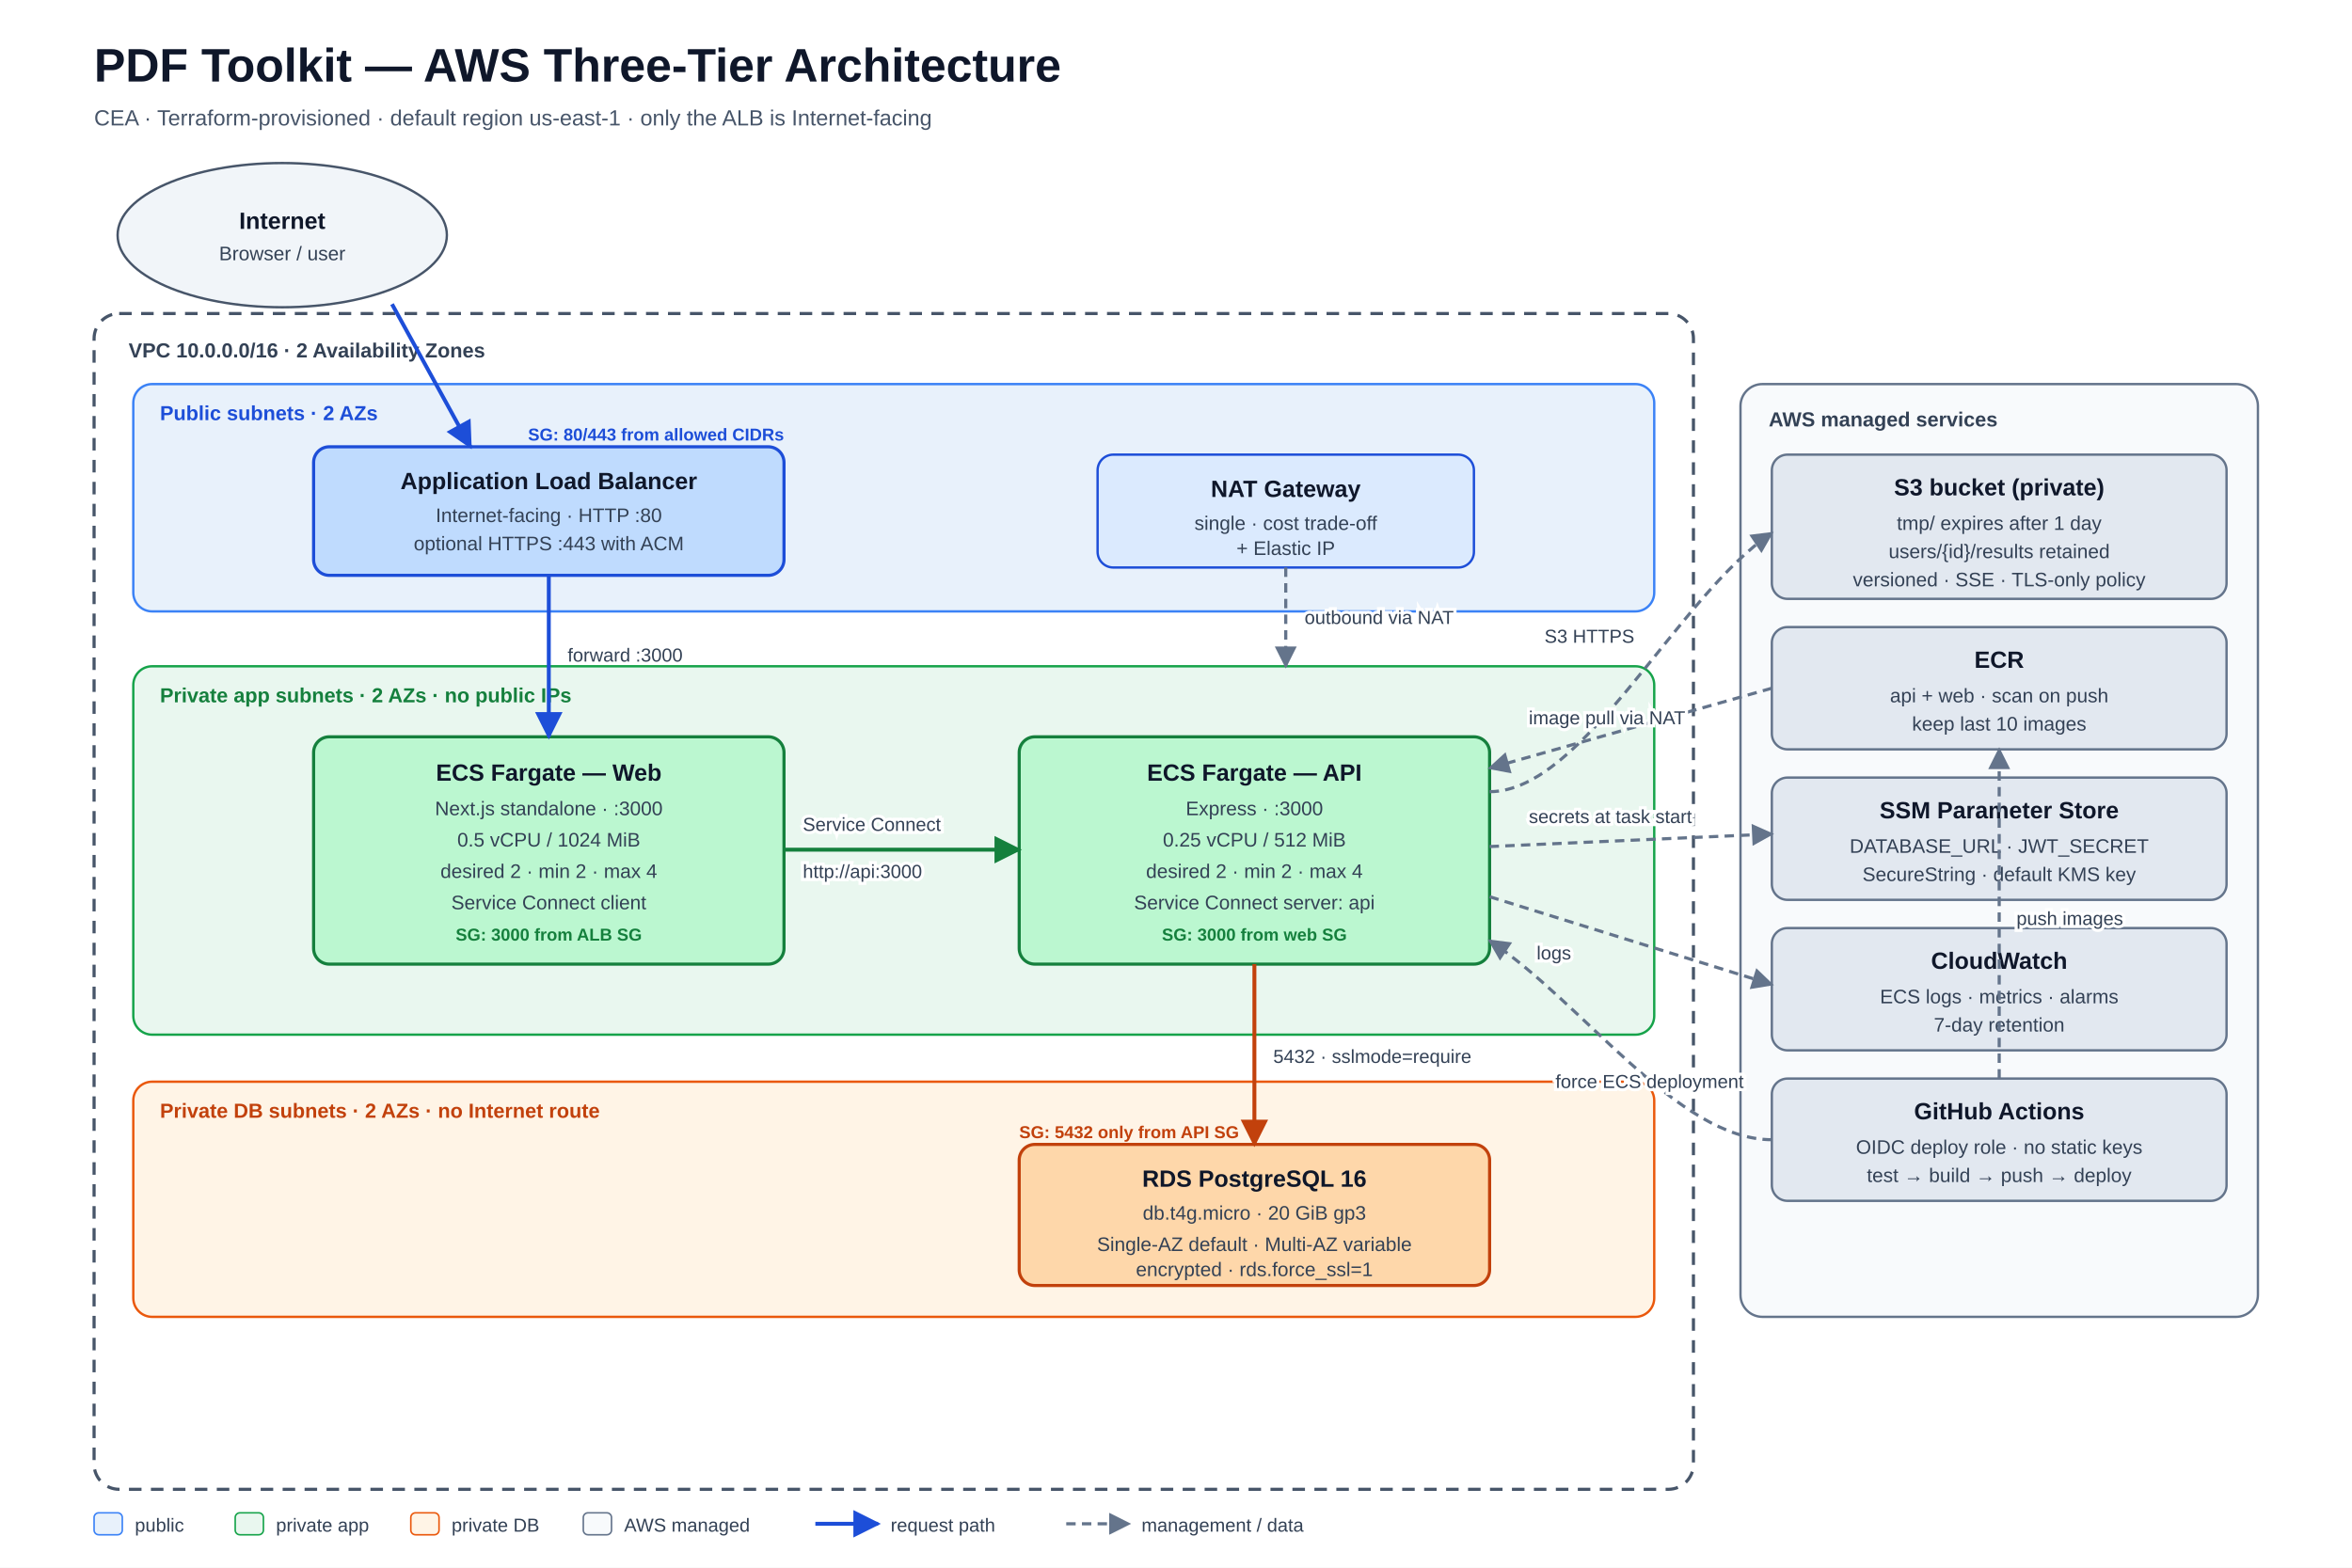
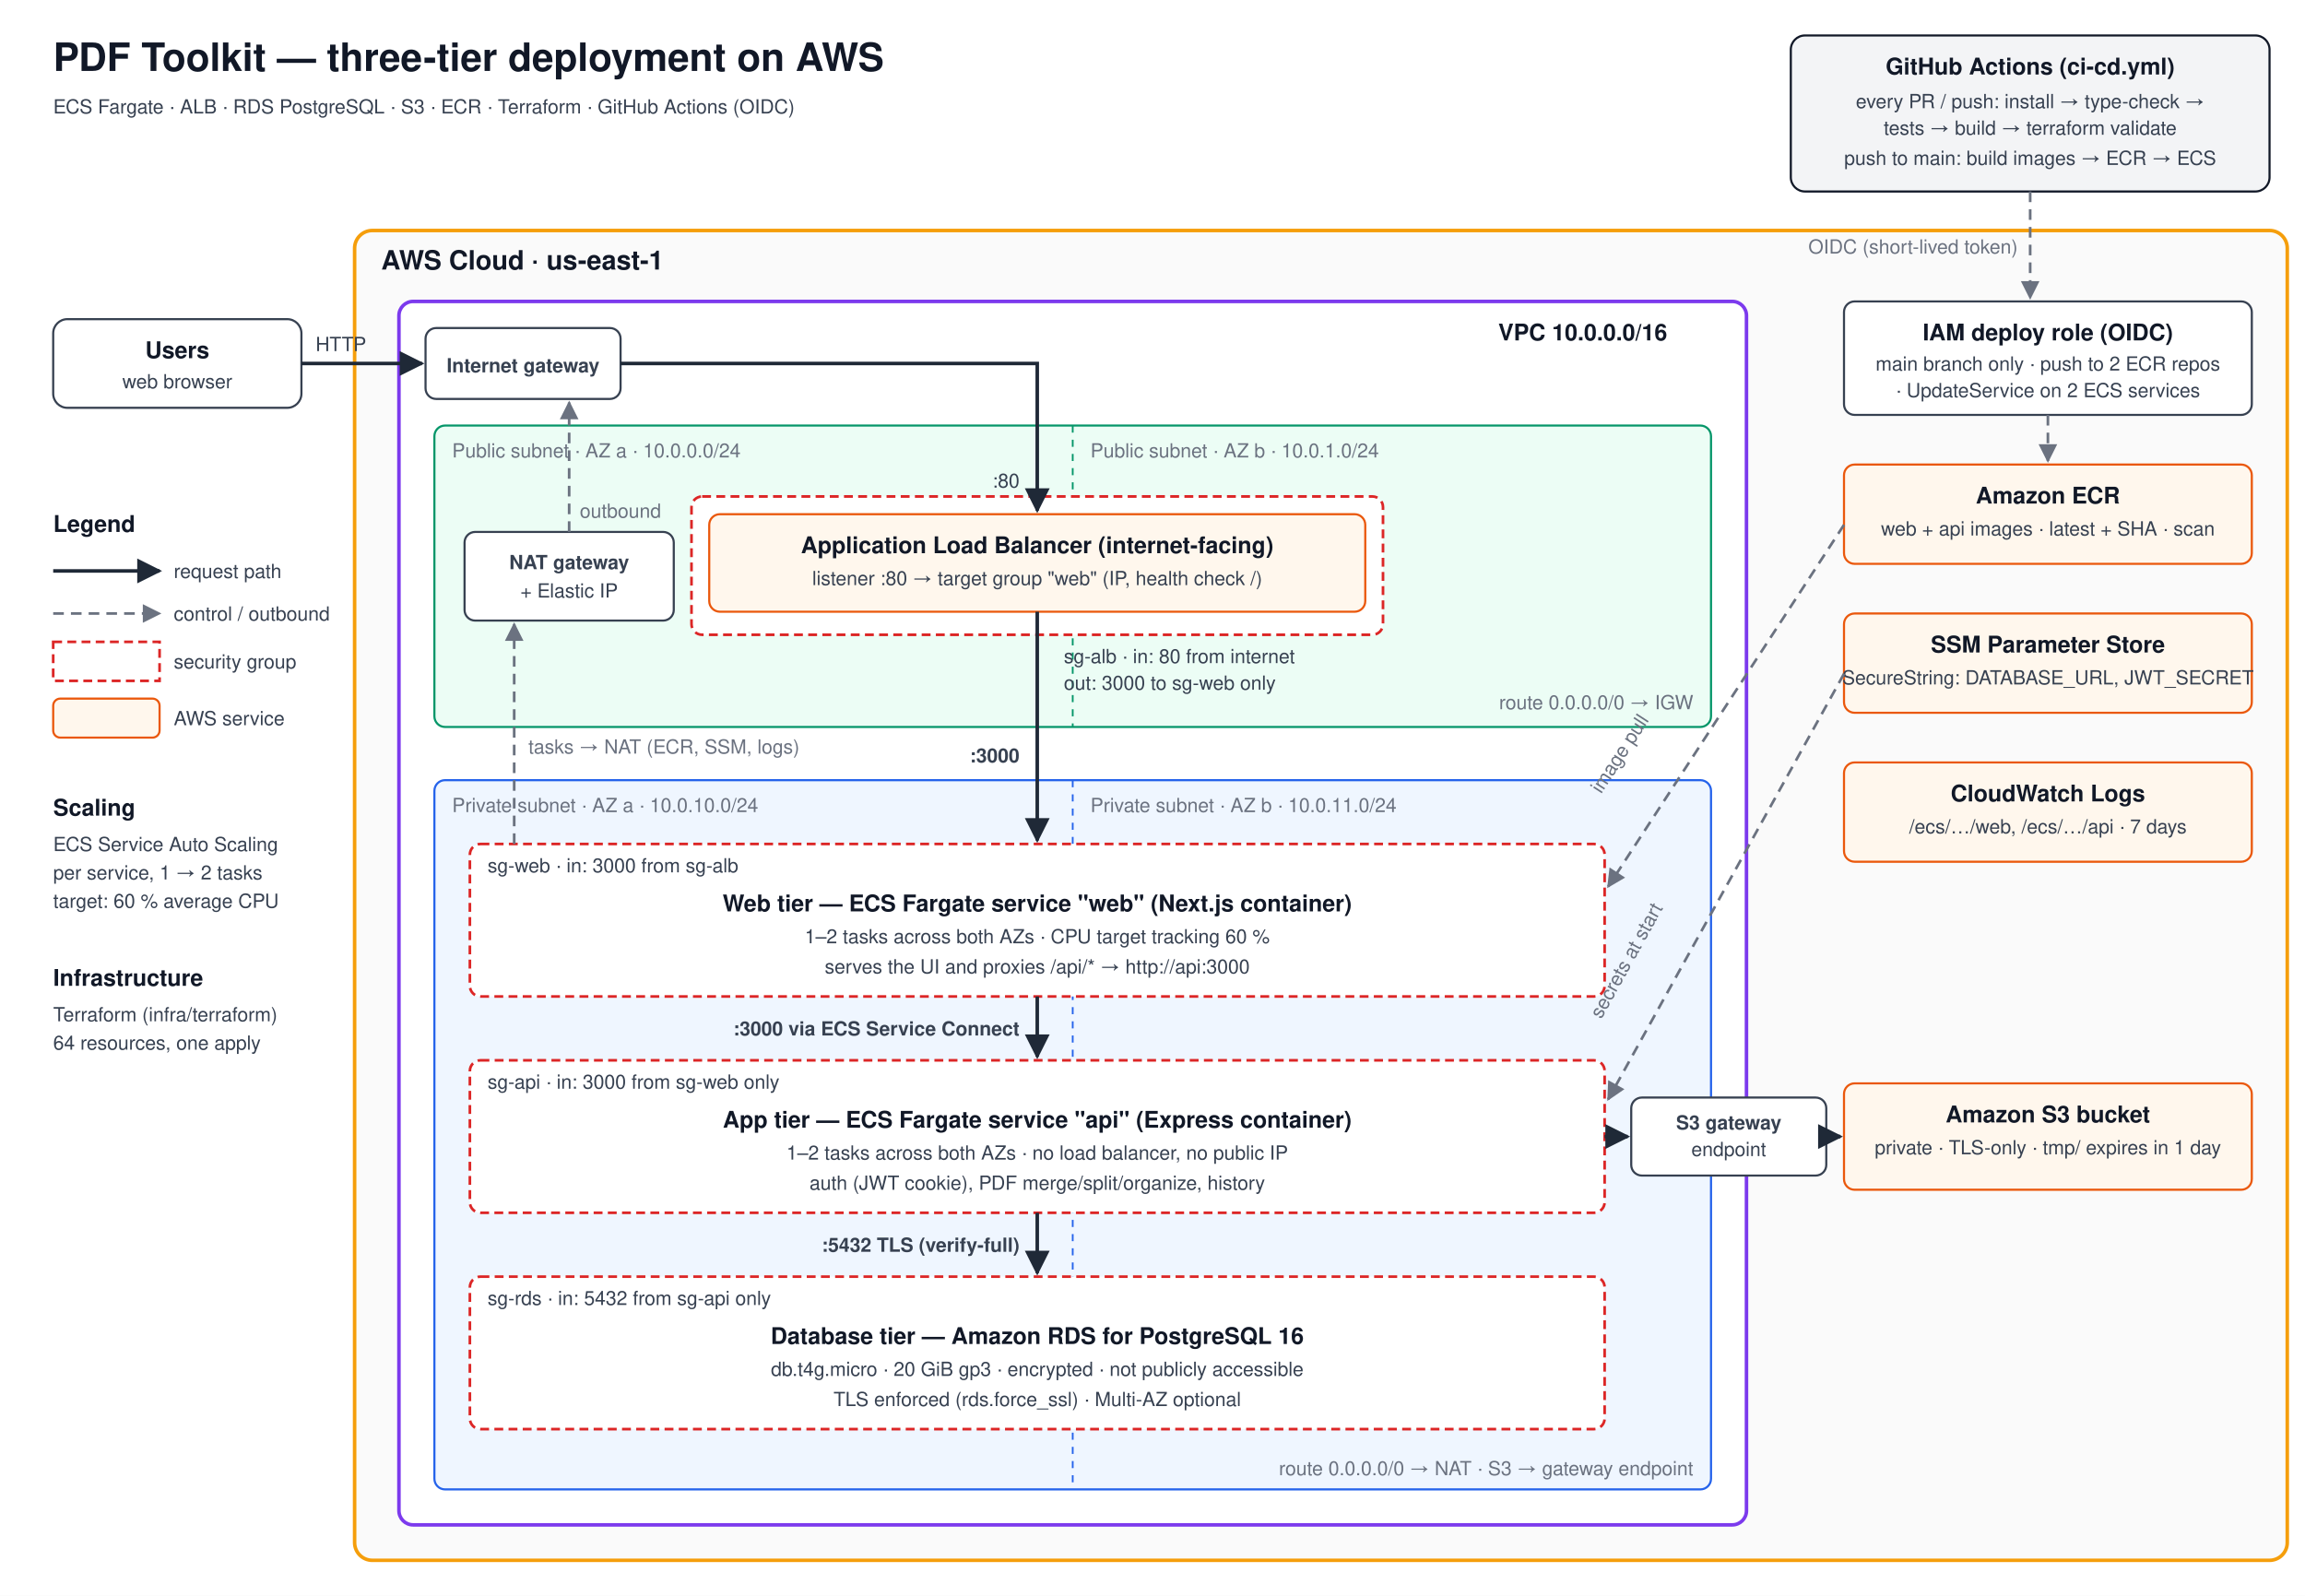
- <svg xmlns="http://www.w3.org/2000/svg" width="1500" height="1000" viewBox="0 0 1500 1000" role="img" aria-label="PDF Toolkit AWS three-tier architecture">
+ <svg xmlns="http://www.w3.org/2000/svg" viewBox="0 0 1300 900" width="1300" height="900" font-family="Segoe UI, Helvetica, Arial, sans-serif">
  <defs>
-     <marker id="arrow-blue" viewBox="0 0 10 10" refX="9" refY="5" markerWidth="7" markerHeight="7" orient="auto-start-reverse">
-       <path d="M 0 0 L 10 5 L 0 10 z" fill="#1d4ed8" />
+     <marker id="a" viewBox="0 0 10 10" refX="9" refY="5" markerWidth="7" markerHeight="7" orient="auto-start-reverse">
+       <path d="M0,0 L10,5 L0,10 z" fill="#1f2937" />
    </marker>
-     <marker id="arrow-green" viewBox="0 0 10 10" refX="9" refY="5" markerWidth="7" markerHeight="7" orient="auto-start-reverse">
-       <path d="M 0 0 L 10 5 L 0 10 z" fill="#15803d" />
-     </marker>
-     <marker id="arrow-orange" viewBox="0 0 10 10" refX="9" refY="5" markerWidth="7" markerHeight="7" orient="auto-start-reverse">
-       <path d="M 0 0 L 10 5 L 0 10 z" fill="#c2410c" />
-     </marker>
-     <marker id="arrow-gray" viewBox="0 0 10 10" refX="9" refY="5" markerWidth="7" markerHeight="7" orient="auto-start-reverse">
-       <path d="M 0 0 L 10 5 L 0 10 z" fill="#64748b" />
+     <marker id="g" viewBox="0 0 10 10" refX="9" refY="5" markerWidth="7" markerHeight="7" orient="auto-start-reverse">
+       <path d="M0,0 L10,5 L0,10 z" fill="#6b7280" />
    </marker>
    <style>
-       text { font-family: "Segoe UI", Arial, sans-serif; }
-       .title { font-size: 30px; font-weight: 700; fill: #0f172a; }
-       .subtitle { font-size: 14px; fill: #475569; }
-       .band-label { font-size: 13px; font-weight: 700; }
-       .box-title { font-size: 15px; font-weight: 700; fill: #0f172a; }
-       .box-body { font-size: 12.5px; fill: #334155; }
-       .edge-label { font-size: 12px; fill: #334155; stroke: #ffffff; stroke-width: 4px; paint-order: stroke; }
-       .sg-label { font-size: 11px; font-weight: 600; }
-       .legend { font-size: 12px; fill: #334155; }
+       .t  { font-size: 13px; fill: #111827; }
+       .ts { font-size: 11px; fill: #374151; }
+       .tl { font-size: 11px; fill: #6b7280; }
+       .b  { font-weight: 600; }
+       .h  { font-size: 15px; font-weight: 700; fill: #111827; }
+       .req { stroke: #1f2937; stroke-width: 2; fill: none; marker-end: url(#a); }
+       .ctl { stroke: #6b7280; stroke-width: 1.5; fill: none; stroke-dasharray: 6 4; marker-end: url(#g); }
+       .sg  { fill: #ffffff; stroke: #dc2626; stroke-width: 1.5; stroke-dasharray: 5 3; }
+       .box { fill: #ffffff; stroke: #374151; stroke-width: 1.2; }
+       .svc { fill: #fff7ed; stroke: #ea580c; stroke-width: 1.2; }
    </style>
  </defs>
-   <rect width="1500" height="1000" fill="#ffffff" />
-   <text x="60" y="52" class="title">PDF Toolkit — AWS Three-Tier Architecture</text>
-   <text x="60" y="80" class="subtitle">CEA · Terraform-provisioned · default region us-east-1 · only the ALB is Internet-facing</text>
-   <ellipse cx="180" cy="150" rx="105" ry="46" fill="#f1f5f9" stroke="#475569" stroke-width="1.5" />
-   <text x="180" y="146" text-anchor="middle" class="box-title">Internet</text>
-   <text x="180" y="166" text-anchor="middle" class="box-body">Browser / user</text>
-   <rect x="60" y="200" width="1020" height="750" rx="16" fill="#ffffff" stroke="#475569" stroke-width="2" stroke-dasharray="8 6" />
-   <text x="82" y="228" class="band-label" fill="#334155">VPC 10.0.0.0/16 · 2 Availability Zones</text>
-   <rect x="85" y="245" width="970" height="145" rx="12" fill="#e8f1fb" stroke="#3b82f6" stroke-width="1.5" />
-   <text x="102" y="268" class="band-label" fill="#1d4ed8">Public subnets · 2 AZs</text>
-   <rect x="200" y="285" width="300" height="82" rx="10" fill="#bfdbfe" stroke="#1d4ed8" stroke-width="2" />
-   <text x="350" y="312" text-anchor="middle" class="box-title">Application Load Balancer</text>
-   <text x="350" y="333" text-anchor="middle" class="box-body">Internet-facing · HTTP :80</text>
-   <text x="350" y="351" text-anchor="middle" class="box-body">optional HTTPS :443 with ACM</text>
-   <rect x="700" y="290" width="240" height="72" rx="10" fill="#dbeafe" stroke="#1d4ed8" stroke-width="1.5" />
-   <text x="820" y="317" text-anchor="middle" class="box-title">NAT Gateway</text>
-   <text x="820" y="338" text-anchor="middle" class="box-body">single · cost trade-off</text>
-   <text x="820" y="354" text-anchor="middle" class="box-body">+ Elastic IP</text>
-   <rect x="85" y="425" width="970" height="235" rx="12" fill="#e9f7ef" stroke="#16a34a" stroke-width="1.5" />
-   <text x="102" y="448" class="band-label" fill="#15803d">Private app subnets · 2 AZs · no public IPs</text>
-   <rect x="200" y="470" width="300" height="145" rx="10" fill="#bbf7d0" stroke="#15803d" stroke-width="2" />
-   <text x="350" y="498" text-anchor="middle" class="box-title">ECS Fargate — Web</text>
-   <text x="350" y="520" text-anchor="middle" class="box-body">Next.js standalone · :3000</text>
-   <text x="350" y="540" text-anchor="middle" class="box-body">0.5 vCPU / 1024 MiB</text>
-   <text x="350" y="560" text-anchor="middle" class="box-body">desired 2 · min 2 · max 4</text>
-   <text x="350" y="580" text-anchor="middle" class="box-body">Service Connect client</text>
-   <rect x="650" y="470" width="300" height="145" rx="10" fill="#bbf7d0" stroke="#15803d" stroke-width="2" />
-   <text x="800" y="498" text-anchor="middle" class="box-title">ECS Fargate — API</text>
-   <text x="800" y="520" text-anchor="middle" class="box-body">Express · :3000</text>
-   <text x="800" y="540" text-anchor="middle" class="box-body">0.25 vCPU / 512 MiB</text>
-   <text x="800" y="560" text-anchor="middle" class="box-body">desired 2 · min 2 · max 4</text>
-   <text x="800" y="580" text-anchor="middle" class="box-body">Service Connect server: api</text>
-   <rect x="85" y="690" width="970" height="150" rx="12" fill="#fff4e6" stroke="#ea580c" stroke-width="1.5" />
-   <text x="102" y="713" class="band-label" fill="#c2410c">Private DB subnets · 2 AZs · no Internet route</text>
-   <rect x="650" y="730" width="300" height="90" rx="10" fill="#fed7aa" stroke="#c2410c" stroke-width="2" />
-   <text x="800" y="757" text-anchor="middle" class="box-title">RDS PostgreSQL 16</text>
-   <text x="800" y="778" text-anchor="middle" class="box-body">db.t4g.micro · 20 GiB gp3</text>
-   <text x="800" y="798" text-anchor="middle" class="box-body">Single-AZ default · Multi-AZ variable</text>
-   <text x="800" y="814" text-anchor="middle" class="box-body">encrypted · rds.force_ssl=1</text>
-   <text x="500" y="281" text-anchor="end" class="sg-label" fill="#1d4ed8">SG: 80/443 from allowed CIDRs</text>
-   <text x="350" y="600" text-anchor="middle" class="sg-label" fill="#15803d">SG: 3000 from ALB SG</text>
-   <text x="800" y="600" text-anchor="middle" class="sg-label" fill="#15803d">SG: 3000 from web SG</text>
-   <text x="650" y="726" class="sg-label" fill="#c2410c">SG: 5432 only from API SG</text>
-   <rect x="1110" y="245" width="330" height="595" rx="14" fill="#f8fafc" stroke="#64748b" stroke-width="1.5" />
-   <text x="1128" y="272" class="band-label" fill="#334155">AWS managed services</text>
-   <rect x="1130" y="290" width="290" height="92" rx="10" fill="#e2e8f0" stroke="#64748b" stroke-width="1.5" />
-   <text x="1275" y="316" text-anchor="middle" class="box-title">S3 bucket (private)</text>
-   <text x="1275" y="338" text-anchor="middle" class="box-body">tmp/ expires after 1 day</text>
-   <text x="1275" y="356" text-anchor="middle" class="box-body">users/{id}/results retained</text>
-   <text x="1275" y="374" text-anchor="middle" class="box-body">versioned · SSE · TLS-only policy</text>
-   <rect x="1130" y="400" width="290" height="78" rx="10" fill="#e2e8f0" stroke="#64748b" stroke-width="1.5" />
-   <text x="1275" y="426" text-anchor="middle" class="box-title">ECR</text>
-   <text x="1275" y="448" text-anchor="middle" class="box-body">api + web · scan on push</text>
-   <text x="1275" y="466" text-anchor="middle" class="box-body">keep last 10 images</text>
-   <rect x="1130" y="496" width="290" height="78" rx="10" fill="#e2e8f0" stroke="#64748b" stroke-width="1.5" />
-   <text x="1275" y="522" text-anchor="middle" class="box-title">SSM Parameter Store</text>
-   <text x="1275" y="544" text-anchor="middle" class="box-body">DATABASE_URL · JWT_SECRET</text>
-   <text x="1275" y="562" text-anchor="middle" class="box-body">SecureString · default KMS key</text>
-   <rect x="1130" y="592" width="290" height="78" rx="10" fill="#e2e8f0" stroke="#64748b" stroke-width="1.5" />
-   <text x="1275" y="618" text-anchor="middle" class="box-title">CloudWatch</text>
-   <text x="1275" y="640" text-anchor="middle" class="box-body">ECS logs · metrics · alarms</text>
-   <text x="1275" y="658" text-anchor="middle" class="box-body">7-day retention</text>
-   <rect x="1130" y="688" width="290" height="78" rx="10" fill="#e2e8f0" stroke="#64748b" stroke-width="1.5" />
-   <text x="1275" y="714" text-anchor="middle" class="box-title">GitHub Actions</text>
-   <text x="1275" y="736" text-anchor="middle" class="box-body">OIDC deploy role · no static keys</text>
-   <text x="1275" y="754" text-anchor="middle" class="box-body">test → build → push → deploy</text>
-   <path d="M 250 194 L 300 285" fill="none" stroke="#1d4ed8" stroke-width="2.5" marker-end="url(#arrow-blue)" />
-   <path d="M 350 367 L 350 470" fill="none" stroke="#1d4ed8" stroke-width="2.5" marker-end="url(#arrow-blue)" />
-   <text x="362" y="422" class="edge-label">forward :3000</text>
-   <path d="M 500 542 L 650 542" fill="none" stroke="#15803d" stroke-width="2.5" marker-end="url(#arrow-green)" />
-   <text x="512" y="530" class="edge-label">Service Connect</text>
-   <text x="512" y="560" class="edge-label">http://api:3000</text>
-   <path d="M 800 615 L 800 730" fill="none" stroke="#c2410c" stroke-width="2.5" marker-end="url(#arrow-orange)" />
-   <text x="812" y="678" class="edge-label">5432 · sslmode=require</text>
-   <path d="M 950 505 C 1010 505, 1070 380, 1130 340" fill="none" stroke="#64748b" stroke-width="2" stroke-dasharray="6 4" marker-end="url(#arrow-gray)" />
-   <text x="985" y="410" class="edge-label">S3 HTTPS</text>
-   <path d="M 950 540 L 1130 532" fill="none" stroke="#64748b" stroke-width="2" stroke-dasharray="6 4" marker-end="url(#arrow-gray)" />
-   <text x="975" y="525" class="edge-label">secrets at task start</text>
-   <path d="M 950 572 L 1130 628" fill="none" stroke="#64748b" stroke-width="2" stroke-dasharray="6 4" marker-end="url(#arrow-gray)" />
-   <text x="980" y="612" class="edge-label">logs</text>
-   <path d="M 1130 439 L 950 490" fill="none" stroke="#64748b" stroke-width="2" stroke-dasharray="6 4" marker-end="url(#arrow-gray)" />
-   <text x="975" y="462" class="edge-label">image pull via NAT</text>
-   <path d="M 1275 688 L 1275 478" fill="none" stroke="#64748b" stroke-width="2" stroke-dasharray="6 4" marker-end="url(#arrow-gray)" />
-   <text x="1286" y="590" class="edge-label">push images</text>
-   <path d="M 1130 727 C 1070 727, 1010 640, 950 600" fill="none" stroke="#64748b" stroke-width="2" stroke-dasharray="6 4" marker-end="url(#arrow-gray)" />
-   <text x="992" y="694" class="edge-label">force ECS deployment</text>
-   <path d="M 820 362 L 820 425" fill="none" stroke="#64748b" stroke-width="2" stroke-dasharray="6 4" marker-end="url(#arrow-gray)" />
-   <text x="832" y="398" class="edge-label">outbound via NAT</text>
-   <rect x="60" y="965" width="18" height="14" rx="3" fill="#e8f1fb" stroke="#3b82f6" />
-   <text x="86" y="977" class="legend">public</text>
-   <rect x="150" y="965" width="18" height="14" rx="3" fill="#e9f7ef" stroke="#16a34a" />
-   <text x="176" y="977" class="legend">private app</text>
-   <rect x="262" y="965" width="18" height="14" rx="3" fill="#fff4e6" stroke="#ea580c" />
-   <text x="288" y="977" class="legend">private DB</text>
-   <rect x="372" y="965" width="18" height="14" rx="3" fill="#f8fafc" stroke="#64748b" />
-   <text x="398" y="977" class="legend">AWS managed</text>
-   <line x1="520" y1="972" x2="560" y2="972" stroke="#1d4ed8" stroke-width="2.5" marker-end="url(#arrow-blue)" />
-   <text x="568" y="977" class="legend">request path</text>
-   <line x1="680" y1="972" x2="720" y2="972" stroke="#64748b" stroke-width="2" stroke-dasharray="6 4" marker-end="url(#arrow-gray)" />
-   <text x="728" y="977" class="legend">management / data</text>
+   <rect width="1300" height="900" fill="#ffffff" />
+   <text x="30" y="40" font-size="22" font-weight="700" fill="#111827">PDF Toolkit — three-tier deployment on AWS</text>
+   <text x="30" y="64" class="ts">ECS Fargate · ALB · RDS PostgreSQL · S3 · ECR · Terraform · GitHub Actions (OIDC)</text>
+   <rect x="30" y="180" width="140" height="50" rx="8" class="box" />
+   <text x="100" y="202" text-anchor="middle" class="t b">Users</text>
+   <text x="100" y="219" text-anchor="middle" class="ts">web browser</text>
+   <rect x="1010" y="20" width="270" height="88" rx="8" fill="#f3f4f6" stroke="#111827" stroke-width="1.2" />
+   <text x="1145" y="42" text-anchor="middle" class="t b">GitHub Actions (ci-cd.yml)</text>
+   <text x="1145" y="61" text-anchor="middle" class="ts">every PR / push: install → type-check →</text>
+   <text x="1145" y="76" text-anchor="middle" class="ts">tests → build → terraform validate</text>
+   <text x="1145" y="93" text-anchor="middle" class="ts">push to main: build images → ECR → ECS</text>
+   <rect x="200" y="130" width="1090" height="750" rx="10" fill="#fafafa" stroke="#f59e0b" stroke-width="2" />
+   <text x="215" y="152" class="h" fill="#b45309">AWS Cloud · us-east-1</text>
+   <rect x="225" y="170" width="760" height="690" rx="8" fill="#ffffff" stroke="#7c3aed" stroke-width="2" />
+   <text x="845" y="192" class="t b" fill="#6d28d9">VPC 10.0.0.0/16</text>
+   <rect x="240" y="185" width="110" height="40" rx="6" class="box" />
+   <text x="295" y="210" text-anchor="middle" class="ts b">Internet gateway</text>
+   <rect x="245" y="240" width="720" height="170" rx="6" fill="#ecfdf5" stroke="#059669" stroke-width="1.2" />
+   <line x1="605" y1="240" x2="605" y2="410" stroke="#059669" stroke-dasharray="4 4" />
+   <text x="255" y="258" class="tl">Public subnet · AZ a · 10.0.0.0/24</text>
+   <text x="615" y="258" class="tl">Public subnet · AZ b · 10.0.1.0/24</text>
+   <text x="955" y="400" text-anchor="end" class="tl">route 0.0.0.0/0 → IGW</text>
+   <rect x="390" y="280" width="390" height="78" rx="6" class="sg" />
+   <rect x="400" y="290" width="370" height="55" rx="6" class="svc" />
+   <text x="585" y="312" text-anchor="middle" class="t b">Application Load Balancer (internet-facing)</text>
+   <text x="585" y="330" text-anchor="middle" class="ts">listener :80 → target group "web" (IP, health check /)</text>
+   <text x="600" y="374" class="ts" fill="#dc2626">sg-alb · in: 80 from internet</text>
+   <text x="600" y="389" class="ts" fill="#dc2626">out: 3000 to sg-web only</text>
+   <rect x="262" y="300" width="118" height="50" rx="6" class="box" />
+   <text x="321" y="321" text-anchor="middle" class="ts b">NAT gateway</text>
+   <text x="321" y="337" text-anchor="middle" class="ts">+ Elastic IP</text>
+   <rect x="245" y="440" width="720" height="400" rx="6" fill="#eff6ff" stroke="#2563eb" stroke-width="1.2" />
+   <line x1="605" y1="440" x2="605" y2="840" stroke="#2563eb" stroke-dasharray="4 4" />
+   <text x="255" y="458" class="tl">Private subnet · AZ a · 10.0.10.0/24</text>
+   <text x="615" y="458" class="tl">Private subnet · AZ b · 10.0.11.0/24</text>
+   <text x="955" y="832" text-anchor="end" class="tl">route 0.0.0.0/0 → NAT · S3 → gateway endpoint</text>
+   <rect x="265" y="476" width="640" height="86" rx="6" class="sg" />
+   <text x="275" y="492" class="ts" fill="#dc2626">sg-web · in: 3000 from sg-alb</text>
+   <text x="585" y="514" text-anchor="middle" class="t b">Web tier — ECS Fargate service "web" (Next.js container)</text>
+   <text x="585" y="532" text-anchor="middle" class="ts">1–2 tasks across both AZs · CPU target tracking 60 %</text>
+   <text x="585" y="549" text-anchor="middle" class="ts">serves the UI and proxies /api/* → http://api:3000</text>
+   <rect x="265" y="598" width="640" height="86" rx="6" class="sg" />
+   <text x="275" y="614" class="ts" fill="#dc2626">sg-api · in: 3000 from sg-web only</text>
+   <text x="585" y="636" text-anchor="middle" class="t b">App tier — ECS Fargate service "api" (Express container)</text>
+   <text x="585" y="654" text-anchor="middle" class="ts">1–2 tasks across both AZs · no load balancer, no public IP</text>
+   <text x="585" y="671" text-anchor="middle" class="ts">auth (JWT cookie), PDF merge/split/organize, history</text>
+   <rect x="265" y="720" width="640" height="86" rx="6" class="sg" />
+   <text x="275" y="736" class="ts" fill="#dc2626">sg-rds · in: 5432 from sg-api only</text>
+   <text x="585" y="758" text-anchor="middle" class="t b">Database tier — Amazon RDS for PostgreSQL 16</text>
+   <text x="585" y="776" text-anchor="middle" class="ts">db.t4g.micro · 20 GiB gp3 · encrypted · not publicly accessible</text>
+   <text x="585" y="793" text-anchor="middle" class="ts">TLS enforced (rds.force_ssl) · Multi-AZ optional</text>
+   <rect x="920" y="619" width="110" height="44" rx="6" class="box" />
+   <text x="975" y="637" text-anchor="middle" class="ts b">S3 gateway</text>
+   <text x="975" y="652" text-anchor="middle" class="ts">endpoint</text>
+   <rect x="1040" y="170" width="230" height="64" rx="6" class="box" />
+   <text x="1155" y="192" text-anchor="middle" class="t b">IAM deploy role (OIDC)</text>
+   <text x="1155" y="209" text-anchor="middle" class="ts">main branch only · push to 2 ECR repos</text>
+   <text x="1155" y="224" text-anchor="middle" class="ts">· UpdateService on 2 ECS services</text>
+   <rect x="1040" y="262" width="230" height="56" rx="6" class="svc" />
+   <text x="1155" y="284" text-anchor="middle" class="t b">Amazon ECR</text>
+   <text x="1155" y="302" text-anchor="middle" class="ts">web + api images · latest + SHA · scan</text>
+   <rect x="1040" y="346" width="230" height="56" rx="6" class="svc" />
+   <text x="1155" y="368" text-anchor="middle" class="t b">SSM Parameter Store</text>
+   <text x="1155" y="386" text-anchor="middle" class="ts">SecureString: DATABASE_URL, JWT_SECRET</text>
+   <rect x="1040" y="430" width="230" height="56" rx="6" class="svc" />
+   <text x="1155" y="452" text-anchor="middle" class="t b">CloudWatch Logs</text>
+   <text x="1155" y="470" text-anchor="middle" class="ts">/ecs/…/web, /ecs/…/api · 7 days</text>
+   <rect x="1040" y="611" width="230" height="60" rx="6" class="svc" />
+   <text x="1155" y="633" text-anchor="middle" class="t b">Amazon S3 bucket</text>
+   <text x="1155" y="651" text-anchor="middle" class="ts">private · TLS-only · tmp/ expires in 1 day</text>
+   <path d="M170,205 L238,205" class="req" />
+   <text x="178" y="198" class="ts">HTTP</text>
+   <path d="M350,205 L585,205 L585,288" class="req" />
+   <text x="575" y="275" text-anchor="end" class="ts">:80</text>
+   <path d="M585,345 L585,474" class="req" />
+   <text x="575" y="430" text-anchor="end" class="ts b">:3000</text>
+   <path d="M585,562 L585,596" class="req" />
+   <text x="575" y="584" text-anchor="end" class="ts b">:3000 via ECS Service Connect</text>
+   <path d="M585,684 L585,718" class="req" />
+   <text x="575" y="706" text-anchor="end" class="ts b">:5432 TLS (verify-full)</text>
+   <path d="M905,641 L918,641" class="req" />
+   <path d="M1030,641 L1038,641" class="req" />
+   <path d="M321,300 L321,227" class="ctl" />
+   <text x="327" y="292" class="tl">outbound</text>
+   <path d="M290,476 L290,352" class="ctl" />
+   <text x="298" y="425" class="tl">tasks → NAT (ECR, SSM, logs)</text>
+   <path d="M1145,108 L1145,168" class="ctl" />
+   <text x="1138" y="143" text-anchor="end" class="tl">OIDC (short-lived token)</text>
+   <path d="M1155,234 L1155,260" class="ctl" />
+   <path d="M1040,296 L907,500" class="ctl" />
+   <text x="903" y="448" class="tl" transform="rotate(-57 903 448)">image pull</text>
+   <path d="M1040,380 L907,620" class="ctl" />
+   <text x="903" y="575" class="tl" transform="rotate(-61 903 575)">secrets at start</text>
+   <text x="30" y="300" class="t b">Legend</text>
+   <path d="M30,322 L90,322" class="req" />
+   <text x="98" y="326" class="ts">request path</text>
+   <path d="M30,346 L90,346" class="ctl" />
+   <text x="98" y="350" class="ts">control / outbound</text>
+   <rect x="30" y="362" width="60" height="22" class="sg" />
+   <text x="98" y="377" class="ts">security group</text>
+   <rect x="30" y="394" width="60" height="22" rx="4" class="svc" />
+   <text x="98" y="409" class="ts">AWS service</text>
+   <text x="30" y="460" class="t b">Scaling</text>
+   <text x="30" y="480" class="ts">ECS Service Auto Scaling</text>
+   <text x="30" y="496" class="ts">per service, 1 → 2 tasks</text>
+   <text x="30" y="512" class="ts">target: 60 % average CPU</text>
+   <text x="30" y="556" class="t b">Infrastructure</text>
+   <text x="30" y="576" class="ts">Terraform (infra/terraform)</text>
+   <text x="30" y="592" class="ts">64 resources, one apply</text>
</svg>
